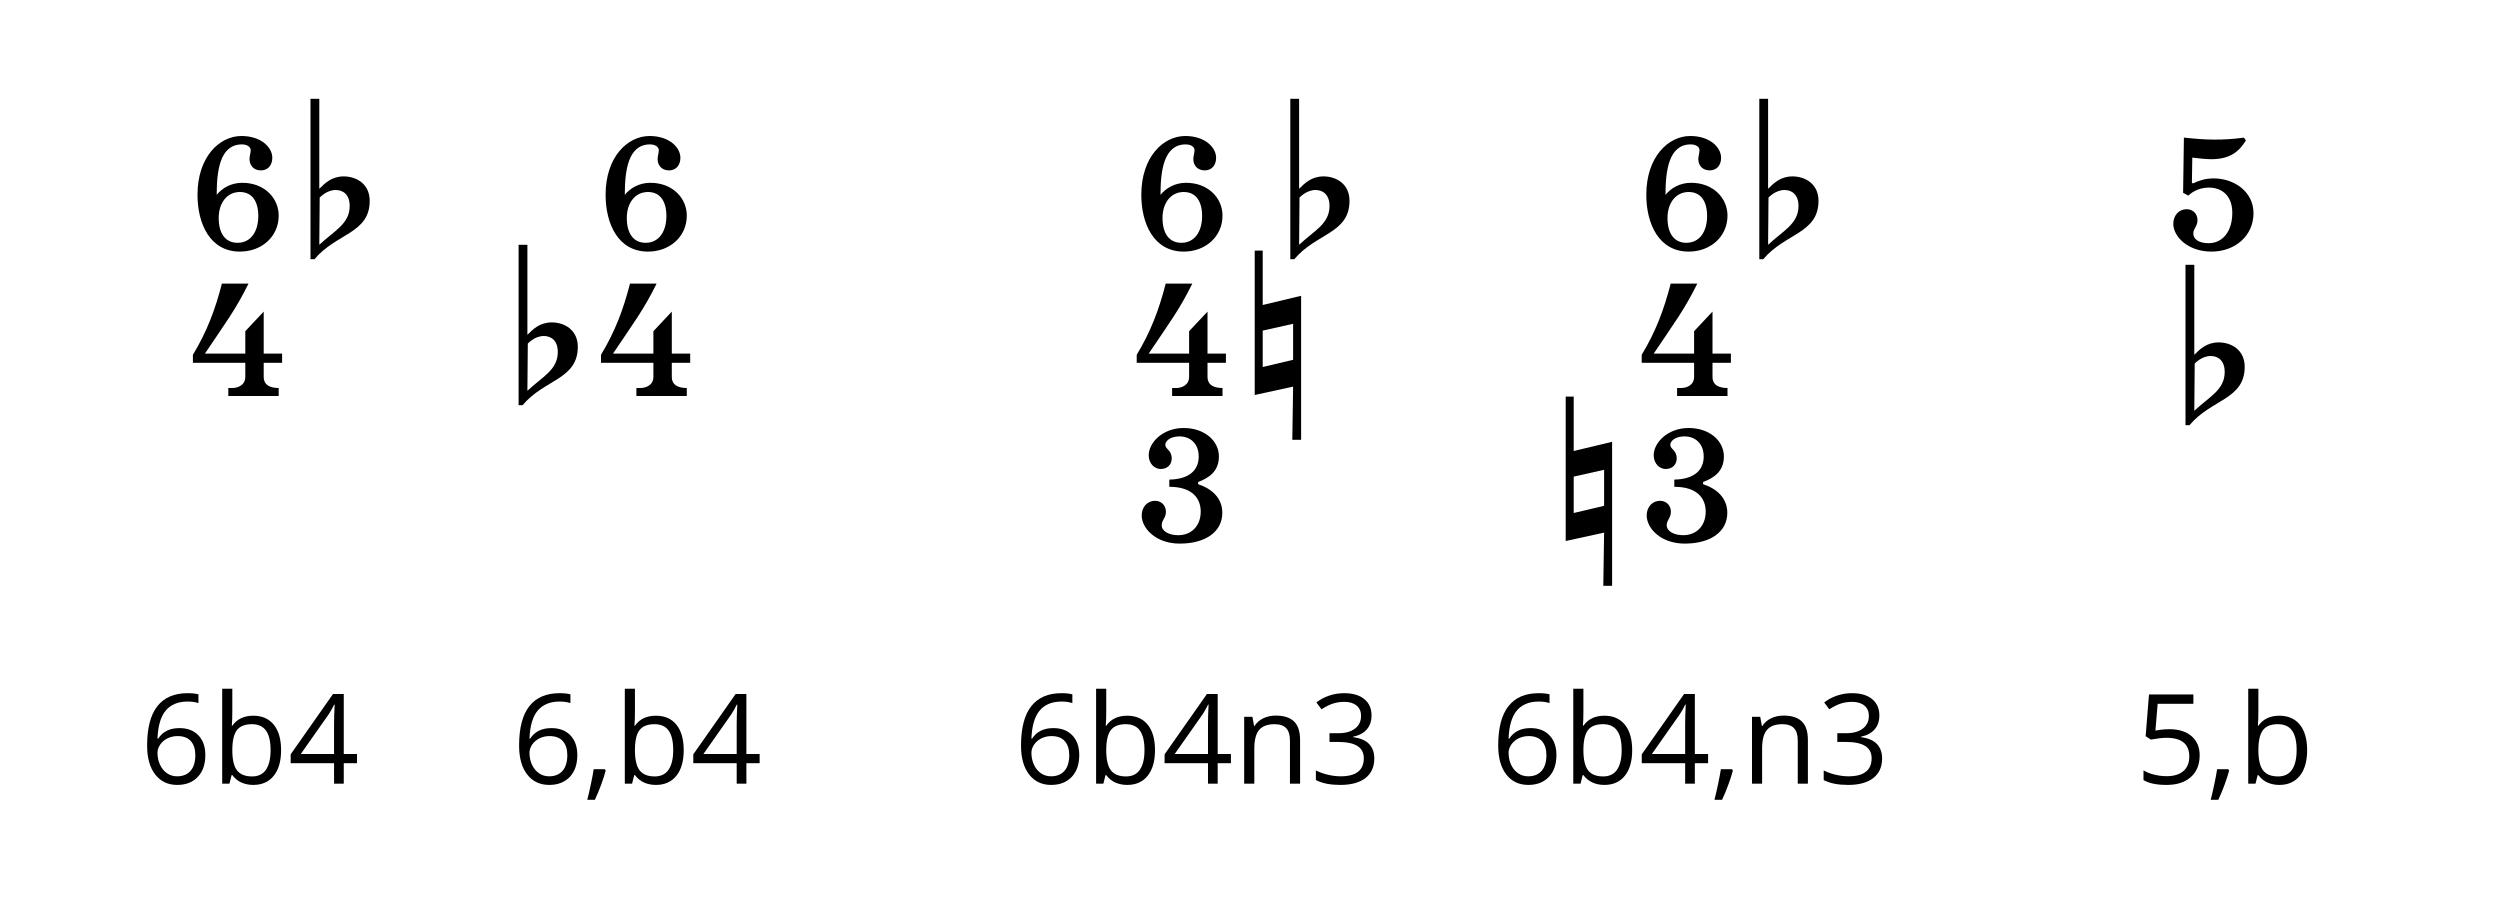
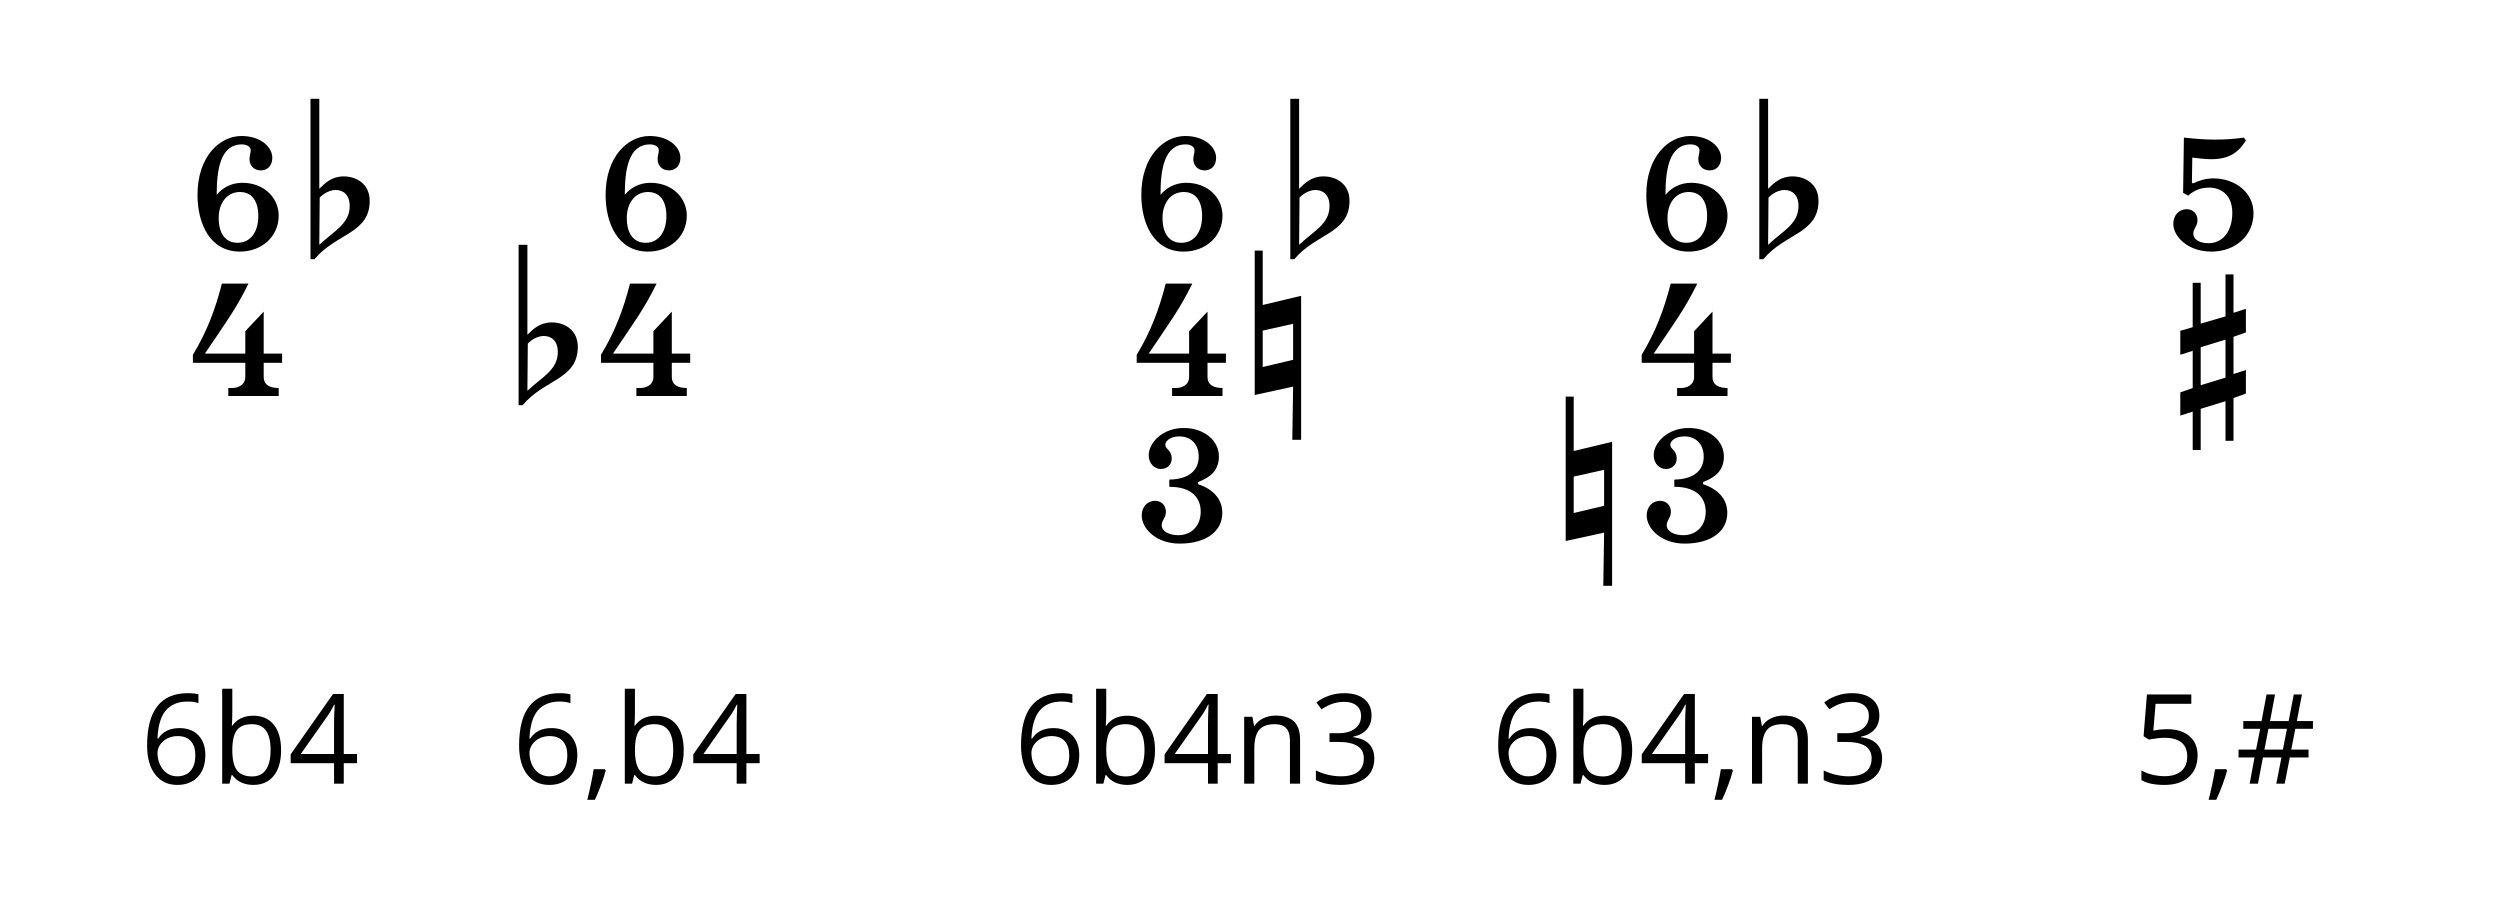
<svg xmlns="http://www.w3.org/2000/svg" width="100%" height="100%" viewBox="0 0 200 73" version="1.1" xml:space="preserve" style="fill-rule:evenodd;clip-rule:evenodd;stroke-linejoin:round;stroke-miterlimit:1.414;">
  <g>
    <g>
      <path d="M20.872,13.632c0.592,0 0.912,-0.448 0.912,-1.008c0,-0.832 -0.896,-1.744 -2.464,-1.744c-1.76,0 -3.52,1.664 -3.52,4.704c0,2.304 0.992,4.544 3.392,4.544c1.76,0 3.104,-1.216 3.104,-2.88c0,-1.408 -1.152,-2.624 -2.912,-2.624c-0.896,0 -1.6,0.416 -2.048,0.96c0,-1.92 0.256,-4.032 2.016,-4.032c0.432,0 0.704,0.208 0.704,0.464c0,0.24 -0.096,0.464 -0.096,0.704c0,0.528 0.352,0.912 0.912,0.912Zm-1.68,1.728c0.992,0 1.472,0.768 1.472,1.92c0,1.216 -0.576,2.144 -1.664,2.144c-0.96,0 -1.504,-0.736 -1.504,-1.984c0,-1.216 0.672,-2.08 1.696,-2.08Z" style="fill-rule:nonzero;" />
      <path d="M25.544,7.904l-0.704,0l0,12.832l0.32,0c1.728,-2.08 4.416,-2.048 4.416,-4.672c0,-1.344 -1.056,-1.952 -2.08,-1.952c-0.96,0 -1.504,0.544 -1.952,0.992l0,-7.2Zm0,11.68l0.032,-3.776c0,0 0.544,-0.608 1.28,-0.608c0.576,0 1.12,0.352 1.12,1.28c0,1.44 -1.248,1.984 -2.432,3.104Z" style="fill-rule:nonzero;" />
      <path d="M21.096,29.024l1.472,0l0,-0.736l-1.472,0l0,-3.36l-1.472,1.568l0,1.792l-3.232,0c1.632,-2.432 2.464,-3.52 3.488,-5.6l-2.128,0c-0.544,2.112 -1.2,3.84 -2.32,5.696l0,0.64l4.192,0l0,1.12c0,0.672 -0.592,0.896 -1.04,0.896l-0.32,0l0,0.64l4.032,0l0,-0.64c-0.624,0 -1.2,-0.192 -1.2,-0.896l0,-1.12Z" style="fill-rule:nonzero;" />
      <path d="M11.769,59.644c0,-1.403 0.273,-2.452 0.818,-3.147c0.545,-0.695 1.352,-1.042 2.419,-1.042c0.368,0 0.658,0.031 0.869,0.093l0,0.698c-0.25,-0.082 -0.537,-0.122 -0.859,-0.122c-0.765,0 -1.349,0.238 -1.753,0.715c-0.403,0.477 -0.625,1.226 -0.664,2.249l0.059,0c0.358,-0.56 0.924,-0.84 1.699,-0.84c0.641,0 1.147,0.193 1.516,0.581c0.37,0.387 0.554,0.913 0.554,1.577c0,0.742 -0.202,1.326 -0.608,1.75c-0.405,0.425 -0.953,0.638 -1.643,0.638c-0.739,0 -1.325,-0.278 -1.758,-0.833c-0.432,-0.555 -0.649,-1.327 -0.649,-2.317Zm2.398,2.461c0.462,0 0.821,-0.145 1.076,-0.437c0.256,-0.291 0.383,-0.712 0.383,-1.262c0,-0.472 -0.118,-0.843 -0.356,-1.113c-0.238,-0.271 -0.592,-0.406 -1.064,-0.406c-0.293,0 -0.562,0.061 -0.806,0.181c-0.244,0.121 -0.439,0.287 -0.584,0.498c-0.144,0.212 -0.217,0.431 -0.217,0.659c0,0.336 0.065,0.648 0.195,0.938c0.131,0.29 0.315,0.519 0.555,0.688c0.239,0.17 0.512,0.254 0.818,0.254Z" style="fill-rule:nonzero;" />
      <path d="M20.265,57.257c0.703,0 1.249,0.24 1.638,0.72c0.389,0.48 0.584,1.159 0.584,2.038c0,0.879 -0.196,1.562 -0.589,2.049c-0.392,0.486 -0.936,0.73 -1.633,0.73c-0.348,0 -0.666,-0.065 -0.954,-0.193c-0.289,-0.129 -0.53,-0.327 -0.726,-0.593l-0.058,0l-0.171,0.688l-0.581,0l0,-7.598l0.81,0l0,1.846c0,0.413 -0.013,0.785 -0.039,1.113l0.039,0c0.378,-0.534 0.938,-0.8 1.68,-0.8Zm-0.117,0.678c-0.553,0 -0.952,0.159 -1.196,0.476c-0.244,0.318 -0.367,0.852 -0.367,1.604c0,0.752 0.126,1.29 0.376,1.614c0.251,0.324 0.653,0.486 1.206,0.486c0.499,0 0.87,-0.182 1.114,-0.544c0.244,-0.363 0.366,-0.885 0.366,-1.565c0,-0.697 -0.122,-1.216 -0.366,-1.558c-0.244,-0.342 -0.622,-0.513 -1.133,-0.513Z" style="fill-rule:nonzero;" />
      <path d="M28.561,61.055l-1.06,0l0,1.641l-0.776,0l0,-1.641l-3.472,0l0,-0.708l3.389,-4.829l0.859,0l0,4.8l1.06,0l0,0.737Zm-1.836,-0.737l0,-2.373c0,-0.465 0.016,-0.991 0.049,-1.577l-0.039,0c-0.156,0.312 -0.303,0.571 -0.44,0.776l-2.231,3.174l2.661,0Z" style="fill-rule:nonzero;" />
    </g>
    <g>
      <path d="M53.52,13.632c0.592,0 0.912,-0.448 0.912,-1.008c0,-0.832 -0.896,-1.744 -2.464,-1.744c-1.76,0 -3.52,1.664 -3.52,4.704c0,2.304 0.992,4.544 3.392,4.544c1.76,0 3.104,-1.216 3.104,-2.88c0,-1.408 -1.152,-2.624 -2.912,-2.624c-0.896,0 -1.6,0.416 -2.048,0.96c0,-1.92 0.256,-4.032 2.016,-4.032c0.432,0 0.704,0.208 0.704,0.464c0,0.24 -0.096,0.464 -0.096,0.704c0,0.528 0.352,0.912 0.912,0.912Zm-1.68,1.728c0.992,0 1.472,0.768 1.472,1.92c0,1.216 -0.576,2.144 -1.664,2.144c-0.96,0 -1.504,-0.736 -1.504,-1.984c0,-1.216 0.672,-2.08 1.696,-2.08Z" style="fill-rule:nonzero;" />
      <path d="M42.192,19.584l-0.704,0l0,12.832l0.32,0c1.728,-2.08 4.416,-2.048 4.416,-4.672c0,-1.344 -1.056,-1.952 -2.08,-1.952c-0.96,0 -1.504,0.544 -1.952,0.992l0,-7.2Zm0,11.68l0.032,-3.776c0,0 0.544,-0.608 1.28,-0.608c0.576,0 1.12,0.352 1.12,1.28c0,1.44 -1.248,1.984 -2.432,3.104Z" style="fill-rule:nonzero;" />
      <path d="M53.744,29.024l1.472,0l0,-0.736l-1.472,0l0,-3.36l-1.472,1.568l0,1.792l-3.232,0c1.632,-2.432 2.464,-3.52 3.488,-5.6l-2.128,0c-0.544,2.112 -1.2,3.84 -2.32,5.696l0,0.64l4.192,0l0,1.12c0,0.672 -0.592,0.896 -1.04,0.896l-0.32,0l0,0.64l4.032,0l0,-0.64c-0.624,0 -1.2,-0.192 -1.2,-0.896l0,-1.12Z" style="fill-rule:nonzero;" />
      <path d="M41.528,59.644c0,-1.403 0.272,-2.452 0.817,-3.147c0.546,-0.695 1.352,-1.042 2.42,-1.042c0.368,0 0.657,0.031 0.869,0.093l0,0.698c-0.251,-0.082 -0.537,-0.122 -0.859,-0.122c-0.765,0 -1.35,0.238 -1.753,0.715c-0.404,0.477 -0.625,1.226 -0.664,2.249l0.058,0c0.358,-0.56 0.925,-0.84 1.699,-0.84c0.642,0 1.147,0.193 1.517,0.581c0.369,0.387 0.554,0.913 0.554,1.577c0,0.742 -0.203,1.326 -0.608,1.75c-0.405,0.425 -0.953,0.638 -1.643,0.638c-0.739,0 -1.325,-0.278 -1.758,-0.833c-0.433,-0.555 -0.649,-1.327 -0.649,-2.317Zm2.397,2.461c0.462,0 0.821,-0.145 1.077,-0.437c0.255,-0.291 0.383,-0.712 0.383,-1.262c0,-0.472 -0.119,-0.843 -0.356,-1.113c-0.238,-0.271 -0.593,-0.406 -1.065,-0.406c-0.293,0 -0.561,0.061 -0.806,0.181c-0.244,0.121 -0.438,0.287 -0.583,0.498c-0.145,0.212 -0.217,0.431 -0.217,0.659c0,0.336 0.065,0.648 0.195,0.938c0.13,0.29 0.315,0.519 0.554,0.688c0.239,0.17 0.512,0.254 0.818,0.254Z" style="fill-rule:nonzero;" />
      <path d="M48.383,61.534l0.073,0.112c-0.084,0.326 -0.206,0.704 -0.366,1.135c-0.159,0.432 -0.325,0.833 -0.498,1.204l-0.61,0c0.088,-0.338 0.184,-0.757 0.29,-1.255c0.106,-0.498 0.18,-0.897 0.222,-1.196l0.889,0Z" style="fill-rule:nonzero;" />
      <path d="M52.475,57.257c0.703,0 1.249,0.24 1.638,0.72c0.389,0.48 0.584,1.159 0.584,2.038c0,0.879 -0.197,1.562 -0.589,2.049c-0.392,0.486 -0.937,0.73 -1.633,0.73c-0.348,0 -0.667,-0.065 -0.955,-0.193c-0.288,-0.129 -0.53,-0.327 -0.725,-0.593l-0.058,0l-0.171,0.688l-0.581,0l0,-7.598l0.81,0l0,1.846c0,0.413 -0.013,0.785 -0.039,1.113l0.039,0c0.378,-0.534 0.938,-0.8 1.68,-0.8Zm-0.117,0.678c-0.554,0 -0.952,0.159 -1.197,0.476c-0.244,0.318 -0.366,0.852 -0.366,1.604c0,0.752 0.126,1.29 0.376,1.614c0.251,0.324 0.653,0.486 1.206,0.486c0.498,0 0.869,-0.182 1.113,-0.544c0.245,-0.363 0.367,-0.885 0.367,-1.565c0,-0.697 -0.122,-1.216 -0.367,-1.558c-0.244,-0.342 -0.621,-0.513 -1.132,-0.513Z" style="fill-rule:nonzero;" />
      <path d="M60.771,61.055l-1.06,0l0,1.641l-0.776,0l0,-1.641l-3.472,0l0,-0.708l3.389,-4.829l0.859,0l0,4.8l1.06,0l0,0.737Zm-1.836,-0.737l0,-2.373c0,-0.465 0.016,-0.991 0.049,-1.577l-0.039,0c-0.157,0.312 -0.303,0.571 -0.44,0.776l-2.231,3.174l2.661,0Z" style="fill-rule:nonzero;" />
    </g>
  </g>
-   <g>
-     <path d="M177.096,14.272c-0.704,0 -1.216,0.192 -1.648,0.4l-0.096,-0.048l0.032,-2.016c0.576,0.064 1.024,0.128 1.536,0.128c1.472,0 2.208,-0.608 2.752,-1.504l-0.16,-0.224c-0.896,0.128 -1.632,0.16 -2.368,0.16c-0.768,0 -1.504,-0.064 -2.432,-0.16l-0.064,4.416l0.416,0.224c0.448,-0.416 1.008,-0.64 1.664,-0.64c0.944,0 1.856,0.576 1.856,2.016c0,1.472 -0.752,2.432 -1.904,2.432c-0.784,0 -1.216,-0.336 -1.216,-0.768c0,-0.416 0.336,-0.576 0.336,-1.072c0,-0.544 -0.4,-0.88 -0.864,-0.88c-0.624,0 -1.072,0.496 -1.072,1.168c0,1.024 1.168,2.224 3.056,2.224c1.888,0 3.36,-1.264 3.36,-3.072c0,-1.728 -1.552,-2.784 -3.184,-2.784Z" style="fill-rule:nonzero;" />
-     <path d="M175.544,21.184l-0.704,0l0,12.832l0.32,0c1.728,-2.08 4.416,-2.048 4.416,-4.672c0,-1.344 -1.056,-1.952 -2.08,-1.952c-0.96,0 -1.504,0.544 -1.952,0.992l0,-7.2Zm0,11.68l0.032,-3.776c0,0 0.544,-0.608 1.28,-0.608c0.576,0 1.12,0.352 1.12,1.28c0,1.44 -1.248,1.984 -2.432,3.104Z" style="fill-rule:nonzero;" />
-     <path d="M173.551,58.336c0.752,0 1.343,0.186 1.775,0.559c0.431,0.372 0.647,0.883 0.647,1.53c0,0.739 -0.236,1.319 -0.706,1.739c-0.47,0.42 -1.119,0.63 -1.946,0.63c-0.804,0 -1.417,-0.129 -1.841,-0.386l0,-0.781c0.228,0.146 0.512,0.261 0.85,0.344c0.339,0.083 0.672,0.124 1.001,0.124c0.573,0 1.018,-0.135 1.336,-0.405c0.317,-0.27 0.476,-0.661 0.476,-1.172c0,-0.996 -0.611,-1.494 -1.831,-1.494c-0.31,0 -0.723,0.047 -1.241,0.142l-0.42,-0.269l0.269,-3.34l3.55,0l0,0.747l-2.857,0l-0.18,2.144c0.374,-0.075 0.747,-0.112 1.118,-0.112Z" style="fill-rule:nonzero;" />
-     <path d="M178.258,61.534l0.073,0.112c-0.085,0.326 -0.207,0.704 -0.366,1.135c-0.16,0.432 -0.326,0.833 -0.498,1.204l-0.611,0c0.088,-0.338 0.185,-0.757 0.291,-1.255c0.106,-0.498 0.18,-0.897 0.222,-1.196l0.889,0Z" style="fill-rule:nonzero;" />
-     <path d="M182.35,57.257c0.703,0 1.249,0.24 1.638,0.72c0.389,0.48 0.583,1.159 0.583,2.038c0,0.879 -0.196,1.562 -0.588,2.049c-0.392,0.486 -0.937,0.73 -1.633,0.73c-0.349,0 -0.667,-0.065 -0.955,-0.193c-0.288,-0.129 -0.53,-0.327 -0.725,-0.593l-0.059,0l-0.171,0.688l-0.581,0l0,-7.598l0.811,0l0,1.846c0,0.413 -0.013,0.785 -0.039,1.113l0.039,0c0.378,-0.534 0.937,-0.8 1.68,-0.8Zm-0.118,0.678c-0.553,0 -0.952,0.159 -1.196,0.476c-0.244,0.318 -0.366,0.852 -0.366,1.604c0,0.752 0.125,1.29 0.376,1.614c0.251,0.324 0.653,0.486 1.206,0.486c0.498,0 0.869,-0.182 1.113,-0.544c0.244,-0.363 0.366,-0.885 0.366,-1.565c0,-0.697 -0.122,-1.216 -0.366,-1.558c-0.244,-0.342 -0.622,-0.513 -1.133,-0.513Z" style="fill-rule:nonzero;" />
-   </g>
+   <path d="M177.096,14.272c-0.704,0 -1.216,0.192 -1.648,0.4l-0.096,-0.048l0.032,-2.016c0.576,0.064 1.024,0.128 1.536,0.128c1.472,0 2.208,-0.608 2.752,-1.504l-0.16,-0.224c-0.896,0.128 -1.632,0.16 -2.368,0.16c-0.768,0 -1.504,-0.064 -2.432,-0.16l-0.064,4.416l0.416,0.224c0.448,-0.416 1.008,-0.64 1.664,-0.64c0.944,0 1.856,0.576 1.856,2.016c0,1.472 -0.752,2.432 -1.904,2.432c-0.784,0 -1.216,-0.336 -1.216,-0.768c0,-0.416 0.336,-0.576 0.336,-1.072c0,-0.544 -0.4,-0.88 -0.864,-0.88c-0.624,0 -1.072,0.496 -1.072,1.168c0,1.024 1.168,2.224 3.056,2.224c1.888,0 3.36,-1.264 3.36,-3.072c0,-1.728 -1.552,-2.784 -3.184,-2.784Z" style="fill-rule:nonzero;" />
+   <path d="M175.416,22.624l0,3.552l-0.992,0.288l0,1.92l0.992,-0.32l0,2.976l-0.992,0.352l0,1.856l0.992,-0.32l0,3.072l0.64,0l0,-3.296l1.984,-0.608l0,3.168l0.64,0l0,-3.424l0.992,-0.352l0,-1.888l-0.992,0.32l0,-2.976l0.992,-0.352l0,-1.888l-0.992,0.32l0,-3.072l-0.64,0l0,3.36l-1.984,0.576l0,-3.264l-0.64,0Zm2.624,4.544l0,3.04l-1.984,0.608l0,-3.04l1.984,-0.608Z" style="fill-rule:nonzero;" />
+   <path d="M173.385,58.336c0.752,0 1.343,0.186 1.775,0.559c0.431,0.372 0.647,0.883 0.647,1.53c0,0.739 -0.236,1.319 -0.706,1.739c-0.47,0.42 -1.119,0.63 -1.946,0.63c-0.804,0 -1.417,-0.129 -1.841,-0.386l0,-0.781c0.228,0.146 0.512,0.261 0.85,0.344c0.339,0.083 0.672,0.124 1.001,0.124c0.573,0 1.018,-0.135 1.335,-0.405c0.318,-0.27 0.477,-0.661 0.477,-1.172c0,-0.996 -0.611,-1.494 -1.831,-1.494c-0.31,0 -0.723,0.047 -1.241,0.142l-0.42,-0.269l0.269,-3.34l3.55,0l0,0.747l-2.857,0l-0.18,2.144c0.374,-0.075 0.747,-0.112 1.118,-0.112Z" style="fill-rule:nonzero;" />
+   <path d="M178.092,61.534l0.073,0.112c-0.085,0.326 -0.207,0.704 -0.366,1.135c-0.16,0.432 -0.326,0.833 -0.498,1.204l-0.611,0c0.088,-0.338 0.185,-0.757 0.291,-1.255c0.106,-0.498 0.18,-0.897 0.222,-1.196l0.889,0Z" style="fill-rule:nonzero;" />
+   <path d="M183.624,58.306l-0.322,1.661l1.382,0l0,0.629l-1.499,0l-0.411,2.1l-0.669,0l0.411,-2.1l-1.48,0l-0.4,2.1l-0.664,0l0.39,-2.1l-1.279,0l0,-0.629l1.401,0l0.332,-1.661l-1.352,0l0,-0.62l1.46,0l0.4,-2.129l0.679,0l-0.4,2.129l1.489,0l0.41,-2.129l0.654,0l-0.41,2.129l1.289,0l0,0.62l-1.411,0Zm-2.471,1.661l1.48,0l0.322,-1.661l-1.479,0l-0.323,1.661Z" style="fill-rule:nonzero;" />
  <g>
    <g>
      <path d="M96.377,13.632c0.592,0 0.912,-0.448 0.912,-1.008c0,-0.832 -0.896,-1.744 -2.464,-1.744c-1.76,0 -3.52,1.664 -3.52,4.704c0,2.304 0.992,4.544 3.392,4.544c1.76,0 3.104,-1.216 3.104,-2.88c0,-1.408 -1.152,-2.624 -2.912,-2.624c-0.896,0 -1.6,0.416 -2.048,0.96c0,-1.92 0.256,-4.032 2.016,-4.032c0.432,0 0.704,0.208 0.704,0.464c0,0.24 -0.096,0.464 -0.096,0.704c0,0.528 0.352,0.912 0.912,0.912Zm-1.68,1.728c0.992,0 1.472,0.768 1.472,1.92c0,1.216 -0.576,2.144 -1.664,2.144c-0.96,0 -1.504,-0.736 -1.504,-1.984c0,-1.216 0.672,-2.08 1.696,-2.08Z" style="fill-rule:nonzero;" />
      <path d="M103.929,7.904l-0.704,0l0,12.832l0.32,0c1.728,-2.08 4.416,-2.048 4.416,-4.672c0,-1.344 -1.056,-1.952 -2.08,-1.952c-0.96,0 -1.504,0.544 -1.952,0.992l0,-7.2Zm0,11.68l0.032,-3.776c0,0 0.544,-0.608 1.28,-0.608c0.576,0 1.12,0.352 1.12,1.28c0,1.44 -1.248,1.984 -2.432,3.104Z" style="fill-rule:nonzero;" />
      <path d="M96.601,29.024l1.472,0l0,-0.736l-1.472,0l0,-3.36l-1.472,1.568l0,1.792l-3.232,0c1.632,-2.432 2.464,-3.52 3.488,-5.6l-2.128,0c-0.544,2.112 -1.2,3.84 -2.32,5.696l0,0.64l4.192,0l0,1.12c0,0.672 -0.592,0.896 -1.04,0.896l-0.32,0l0,0.64l4.032,0l0,-0.64c-0.624,0 -1.2,-0.192 -1.2,-0.896l0,-1.12Z" style="fill-rule:nonzero;" />
      <path d="M100.377,20.048l0,11.552l3.072,-0.672l-0.064,4.256l0.704,0l0,-11.52l-3.072,0.736l0,-4.352l-0.64,0Zm0.64,6.4l2.432,-0.544l0,2.88l-2.432,0.576l0,-2.912Z" style="fill-rule:nonzero;" />
      <path d="M93.273,40.944c0,-0.544 -0.4,-0.88 -0.864,-0.88c-0.624,0 -1.072,0.496 -1.072,1.168c0,1.056 1.152,2.256 3.04,2.256c2.112,0 3.408,-0.976 3.408,-2.464c0,-1.2 -0.864,-1.936 -1.936,-2.288l0,-0.176c0.8,-0.304 1.664,-0.8 1.664,-2.048c0,-1.232 -1.136,-2.272 -2.816,-2.272c-1.696,0 -2.8,1.184 -2.8,2.176c0,0.704 0.496,1.104 0.96,1.104c0.576,0 0.88,-0.4 0.88,-0.832c0,-0.704 -0.512,-0.736 -0.512,-1.104c0,-0.272 0.352,-0.672 1.136,-0.672c0.816,0 1.536,0.528 1.536,1.616c0,1.024 -0.688,1.808 -2.352,1.84l0,0.576c1.824,0 2.512,0.912 2.512,1.984c0,1.168 -0.768,1.888 -1.792,1.888c-0.752,0 -1.328,-0.32 -1.328,-0.8c0,-0.416 0.336,-0.576 0.336,-1.072Z" style="fill-rule:nonzero;" />
      <path d="M81.682,59.644c0,-1.403 0.273,-2.452 0.818,-3.147c0.546,-0.695 1.352,-1.042 2.42,-1.042c0.368,0 0.657,0.031 0.869,0.093l0,0.698c-0.251,-0.082 -0.537,-0.122 -0.859,-0.122c-0.765,0 -1.35,0.238 -1.753,0.715c-0.404,0.477 -0.625,1.226 -0.664,2.249l0.058,0c0.358,-0.56 0.925,-0.84 1.699,-0.84c0.642,0 1.147,0.193 1.516,0.581c0.37,0.387 0.555,0.913 0.555,1.577c0,0.742 -0.203,1.326 -0.608,1.75c-0.406,0.425 -0.953,0.638 -1.643,0.638c-0.739,0 -1.325,-0.278 -1.758,-0.833c-0.433,-0.555 -0.65,-1.327 -0.65,-2.317Zm2.398,2.461c0.462,0 0.821,-0.145 1.077,-0.437c0.255,-0.291 0.383,-0.712 0.383,-1.262c0,-0.472 -0.119,-0.843 -0.357,-1.113c-0.237,-0.271 -0.592,-0.406 -1.064,-0.406c-0.293,0 -0.562,0.061 -0.806,0.181c-0.244,0.121 -0.438,0.287 -0.583,0.498c-0.145,0.212 -0.217,0.431 -0.217,0.659c0,0.336 0.065,0.648 0.195,0.938c0.13,0.29 0.315,0.519 0.554,0.688c0.239,0.17 0.512,0.254 0.818,0.254Z" style="fill-rule:nonzero;" />
      <path d="M90.179,57.257c0.703,0 1.249,0.24 1.638,0.72c0.389,0.48 0.583,1.159 0.583,2.038c0,0.879 -0.196,1.562 -0.588,2.049c-0.392,0.486 -0.937,0.73 -1.633,0.73c-0.349,0 -0.667,-0.065 -0.955,-0.193c-0.288,-0.129 -0.53,-0.327 -0.725,-0.593l-0.059,0l-0.171,0.688l-0.581,0l0,-7.598l0.811,0l0,1.846c0,0.413 -0.013,0.785 -0.039,1.113l0.039,0c0.377,-0.534 0.937,-0.8 1.68,-0.8Zm-0.118,0.678c-0.553,0 -0.952,0.159 -1.196,0.476c-0.244,0.318 -0.366,0.852 -0.366,1.604c0,0.752 0.125,1.29 0.376,1.614c0.25,0.324 0.653,0.486 1.206,0.486c0.498,0 0.869,-0.182 1.113,-0.544c0.244,-0.363 0.366,-0.885 0.366,-1.565c0,-0.697 -0.122,-1.216 -0.366,-1.558c-0.244,-0.342 -0.622,-0.513 -1.133,-0.513Z" style="fill-rule:nonzero;" />
      <path d="M98.474,61.055l-1.059,0l0,1.641l-0.776,0l0,-1.641l-3.472,0l0,-0.708l3.389,-4.829l0.859,0l0,4.8l1.059,0l0,0.737Zm-1.835,-0.737l0,-2.373c0,-0.465 0.016,-0.991 0.048,-1.577l-0.039,0c-0.156,0.312 -0.302,0.571 -0.439,0.776l-2.232,3.174l2.662,0Z" style="fill-rule:nonzero;" />
      <path d="M103.196,62.696l0,-3.462c0,-0.436 -0.099,-0.762 -0.298,-0.976c-0.198,-0.215 -0.509,-0.323 -0.932,-0.323c-0.56,0 -0.97,0.152 -1.231,0.454c-0.26,0.303 -0.39,0.803 -0.39,1.499l0,2.808l-0.811,0l0,-5.352l0.659,0l0.132,0.733l0.039,0c0.166,-0.264 0.399,-0.468 0.698,-0.613c0.3,-0.145 0.633,-0.217 1.001,-0.217c0.645,0 1.13,0.155 1.455,0.466c0.326,0.311 0.489,0.808 0.489,1.492l0,3.491l-0.811,0Z" style="fill-rule:nonzero;" />
      <path d="M109.724,57.237c0,0.456 -0.127,0.828 -0.383,1.118c-0.255,0.29 -0.618,0.484 -1.086,0.581l0,0.039c0.573,0.072 0.997,0.254 1.274,0.547c0.277,0.293 0.415,0.677 0.415,1.153c0,0.68 -0.236,1.203 -0.708,1.569c-0.472,0.367 -1.142,0.55 -2.012,0.55c-0.377,0 -0.723,-0.029 -1.037,-0.086c-0.314,-0.057 -0.619,-0.157 -0.916,-0.3l0,-0.772c0.31,0.153 0.639,0.27 0.989,0.35c0.35,0.079 0.681,0.119 0.994,0.119c1.233,0 1.85,-0.483 1.85,-1.45c0,-0.866 -0.68,-1.299 -2.041,-1.299l-0.703,0l0,-0.698l0.713,0c0.557,0 0.998,-0.123 1.323,-0.369c0.326,-0.246 0.489,-0.586 0.489,-1.023c0,-0.348 -0.12,-0.621 -0.359,-0.82c-0.24,-0.199 -0.564,-0.298 -0.974,-0.298c-0.313,0 -0.607,0.042 -0.884,0.127c-0.277,0.085 -0.593,0.241 -0.947,0.469l-0.411,-0.547c0.293,-0.231 0.631,-0.413 1.014,-0.544c0.382,-0.132 0.785,-0.198 1.208,-0.198c0.693,0 1.232,0.158 1.616,0.476c0.384,0.317 0.576,0.753 0.576,1.306Z" style="fill-rule:nonzero;" />
    </g>
    <g>
      <path d="M136.776,13.632c0.592,0 0.912,-0.448 0.912,-1.008c0,-0.832 -0.896,-1.744 -2.464,-1.744c-1.76,0 -3.52,1.664 -3.52,4.704c0,2.304 0.992,4.544 3.392,4.544c1.76,0 3.104,-1.216 3.104,-2.88c0,-1.408 -1.152,-2.624 -2.912,-2.624c-0.896,0 -1.6,0.416 -2.048,0.96c0,-1.92 0.256,-4.032 2.016,-4.032c0.432,0 0.704,0.208 0.704,0.464c0,0.24 -0.096,0.464 -0.096,0.704c0,0.528 0.352,0.912 0.912,0.912Zm-1.68,1.728c0.992,0 1.472,0.768 1.472,1.92c0,1.216 -0.576,2.144 -1.664,2.144c-0.96,0 -1.504,-0.736 -1.504,-1.984c0,-1.216 0.672,-2.08 1.696,-2.08Z" style="fill-rule:nonzero;" />
      <path d="M141.448,7.904l-0.704,0l0,12.832l0.32,0c1.728,-2.08 4.416,-2.048 4.416,-4.672c0,-1.344 -1.056,-1.952 -2.08,-1.952c-0.96,0 -1.504,0.544 -1.952,0.992l0,-7.2Zm0,11.68l0.032,-3.776c0,0 0.544,-0.608 1.28,-0.608c0.576,0 1.12,0.352 1.12,1.28c0,1.44 -1.248,1.984 -2.432,3.104Z" style="fill-rule:nonzero;" />
      <path d="M137,29.024l1.472,0l0,-0.736l-1.472,0l0,-3.36l-1.472,1.568l0,1.792l-3.232,0c1.632,-2.432 2.464,-3.52 3.488,-5.6l-2.128,0c-0.544,2.112 -1.2,3.84 -2.32,5.696l0,0.64l4.192,0l0,1.12c0,0.672 -0.592,0.896 -1.04,0.896l-0.32,0l0,0.64l4.032,0l0,-0.64c-0.624,0 -1.2,-0.192 -1.2,-0.896l0,-1.12Z" style="fill-rule:nonzero;" />
      <path d="M125.256,31.728l0,11.552l3.072,-0.672l-0.064,4.256l0.704,0l0,-11.52l-3.072,0.736l0,-4.352l-0.64,0Zm0.64,6.4l2.432,-0.544l0,2.88l-2.432,0.576l0,-2.912Z" style="fill-rule:nonzero;" />
      <path d="M133.672,40.944c0,-0.544 -0.4,-0.88 -0.864,-0.88c-0.624,0 -1.072,0.496 -1.072,1.168c0,1.056 1.152,2.256 3.04,2.256c2.112,0 3.408,-0.976 3.408,-2.464c0,-1.2 -0.864,-1.936 -1.936,-2.288l0,-0.176c0.8,-0.304 1.664,-0.8 1.664,-2.048c0,-1.232 -1.136,-2.272 -2.816,-2.272c-1.696,0 -2.8,1.184 -2.8,2.176c0,0.704 0.496,1.104 0.96,1.104c0.576,0 0.88,-0.4 0.88,-0.832c0,-0.704 -0.512,-0.736 -0.512,-1.104c0,-0.272 0.352,-0.672 1.136,-0.672c0.816,0 1.536,0.528 1.536,1.616c0,1.024 -0.688,1.808 -2.352,1.84l0,0.576c1.824,0 2.512,0.912 2.512,1.984c0,1.168 -0.768,1.888 -1.792,1.888c-0.752,0 -1.328,-0.32 -1.328,-0.8c0,-0.416 0.336,-0.576 0.336,-1.072Z" style="fill-rule:nonzero;" />
      <path d="M119.856,59.644c0,-1.403 0.273,-2.452 0.818,-3.147c0.545,-0.695 1.351,-1.042 2.419,-1.042c0.368,0 0.658,0.031 0.869,0.093l0,0.698c-0.25,-0.082 -0.537,-0.122 -0.859,-0.122c-0.765,0 -1.349,0.238 -1.753,0.715c-0.404,0.477 -0.625,1.226 -0.664,2.249l0.059,0c0.358,-0.56 0.924,-0.84 1.699,-0.84c0.641,0 1.146,0.193 1.516,0.581c0.369,0.387 0.554,0.913 0.554,1.577c0,0.742 -0.203,1.326 -0.608,1.75c-0.405,0.425 -0.953,0.638 -1.643,0.638c-0.739,0 -1.325,-0.278 -1.758,-0.833c-0.433,-0.555 -0.649,-1.327 -0.649,-2.317Zm2.397,2.461c0.463,0 0.821,-0.145 1.077,-0.437c0.256,-0.291 0.383,-0.712 0.383,-1.262c0,-0.472 -0.119,-0.843 -0.356,-1.113c-0.238,-0.271 -0.593,-0.406 -1.065,-0.406c-0.293,0 -0.561,0.061 -0.805,0.181c-0.244,0.121 -0.439,0.287 -0.584,0.498c-0.145,0.212 -0.217,0.431 -0.217,0.659c0,0.336 0.065,0.648 0.195,0.938c0.13,0.29 0.315,0.519 0.554,0.688c0.24,0.17 0.512,0.254 0.818,0.254Z" style="fill-rule:nonzero;" />
      <path d="M128.352,57.257c0.703,0 1.249,0.24 1.638,0.72c0.389,0.48 0.584,1.159 0.584,2.038c0,0.879 -0.196,1.562 -0.589,2.049c-0.392,0.486 -0.936,0.73 -1.633,0.73c-0.348,0 -0.667,-0.065 -0.955,-0.193c-0.288,-0.129 -0.529,-0.327 -0.725,-0.593l-0.058,0l-0.171,0.688l-0.581,0l0,-7.598l0.81,0l0,1.846c0,0.413 -0.013,0.785 -0.039,1.113l0.039,0c0.378,-0.534 0.938,-0.8 1.68,-0.8Zm-0.117,0.678c-0.554,0 -0.952,0.159 -1.197,0.476c-0.244,0.318 -0.366,0.852 -0.366,1.604c0,0.752 0.126,1.29 0.376,1.614c0.251,0.324 0.653,0.486 1.206,0.486c0.498,0 0.869,-0.182 1.114,-0.544c0.244,-0.363 0.366,-0.885 0.366,-1.565c0,-0.697 -0.122,-1.216 -0.366,-1.558c-0.245,-0.342 -0.622,-0.513 -1.133,-0.513Z" style="fill-rule:nonzero;" />
      <path d="M136.648,61.055l-1.06,0l0,1.641l-0.776,0l0,-1.641l-3.472,0l0,-0.708l3.389,-4.829l0.859,0l0,4.8l1.06,0l0,0.737Zm-1.836,-0.737l0,-2.373c0,-0.465 0.016,-0.991 0.049,-1.577l-0.039,0c-0.157,0.312 -0.303,0.571 -0.44,0.776l-2.231,3.174l2.661,0Z" style="fill-rule:nonzero;" />
      <path d="M138.557,61.534l0.073,0.112c-0.084,0.326 -0.206,0.704 -0.366,1.135c-0.159,0.432 -0.325,0.833 -0.498,1.204l-0.61,0c0.088,-0.338 0.184,-0.757 0.29,-1.255c0.106,-0.498 0.18,-0.897 0.222,-1.196l0.889,0Z" style="fill-rule:nonzero;" />
      <path d="M143.821,62.696l0,-3.462c0,-0.436 -0.1,-0.762 -0.298,-0.976c-0.199,-0.215 -0.51,-0.323 -0.933,-0.323c-0.56,0 -0.97,0.152 -1.23,0.454c-0.261,0.303 -0.391,0.803 -0.391,1.499l0,2.808l-0.81,0l0,-5.352l0.659,0l0.132,0.733l0.039,0c0.166,-0.264 0.398,-0.468 0.698,-0.613c0.299,-0.145 0.633,-0.217 1.001,-0.217c0.644,0 1.129,0.155 1.455,0.466c0.326,0.311 0.488,0.808 0.488,1.492l0,3.491l-0.81,0Z" style="fill-rule:nonzero;" />
      <path d="M150.349,57.237c0,0.456 -0.128,0.828 -0.383,1.118c-0.256,0.29 -0.618,0.484 -1.087,0.581l0,0.039c0.573,0.072 0.998,0.254 1.275,0.547c0.276,0.293 0.415,0.677 0.415,1.153c0,0.68 -0.236,1.203 -0.708,1.569c-0.472,0.367 -1.143,0.55 -2.012,0.55c-0.378,0 -0.723,-0.029 -1.038,-0.086c-0.314,-0.057 -0.619,-0.157 -0.915,-0.3l0,-0.772c0.309,0.153 0.639,0.27 0.989,0.35c0.35,0.079 0.681,0.119 0.993,0.119c1.234,0 1.851,-0.483 1.851,-1.45c0,-0.866 -0.68,-1.299 -2.041,-1.299l-0.703,0l0,-0.698l0.713,0c0.556,0 0.997,-0.123 1.323,-0.369c0.325,-0.246 0.488,-0.586 0.488,-1.023c0,-0.348 -0.119,-0.621 -0.359,-0.82c-0.239,-0.199 -0.564,-0.298 -0.974,-0.298c-0.312,0 -0.607,0.042 -0.884,0.127c-0.276,0.085 -0.592,0.241 -0.947,0.469l-0.41,-0.547c0.293,-0.231 0.631,-0.413 1.013,-0.544c0.383,-0.132 0.785,-0.198 1.209,-0.198c0.693,0 1.232,0.158 1.616,0.476c0.384,0.317 0.576,0.753 0.576,1.306Z" style="fill-rule:nonzero;" />
    </g>
  </g>
</svg>
